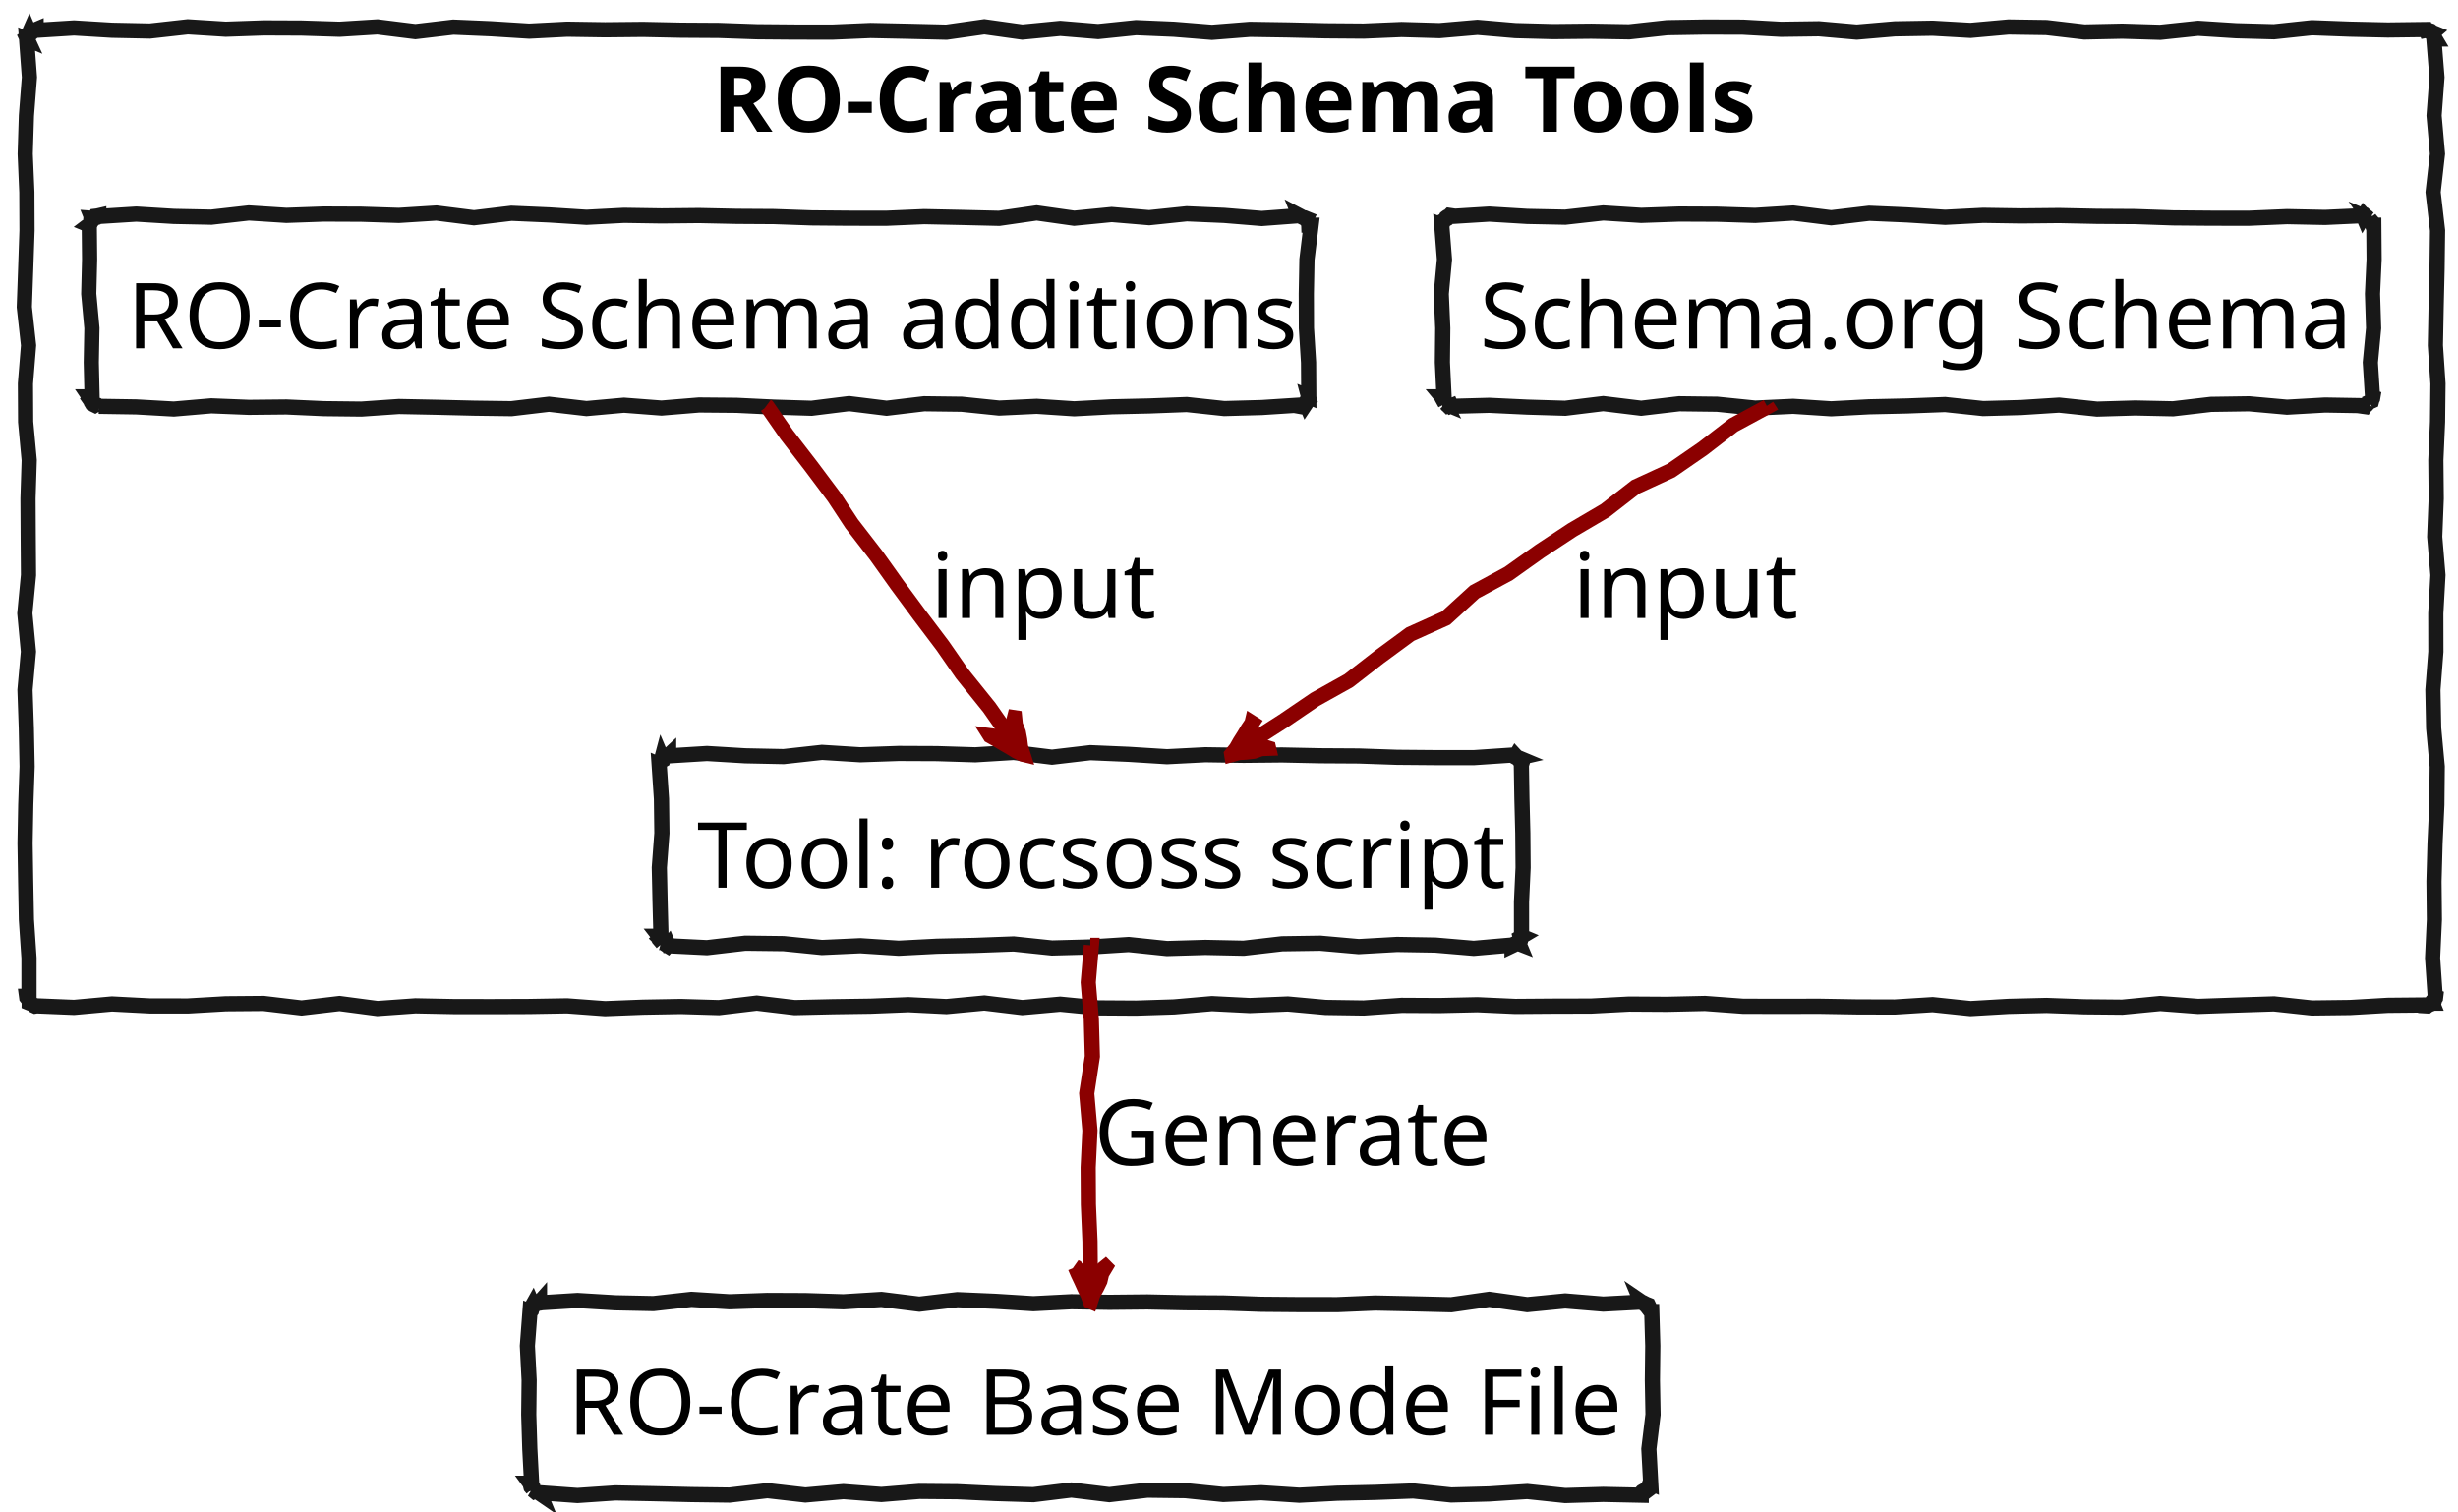
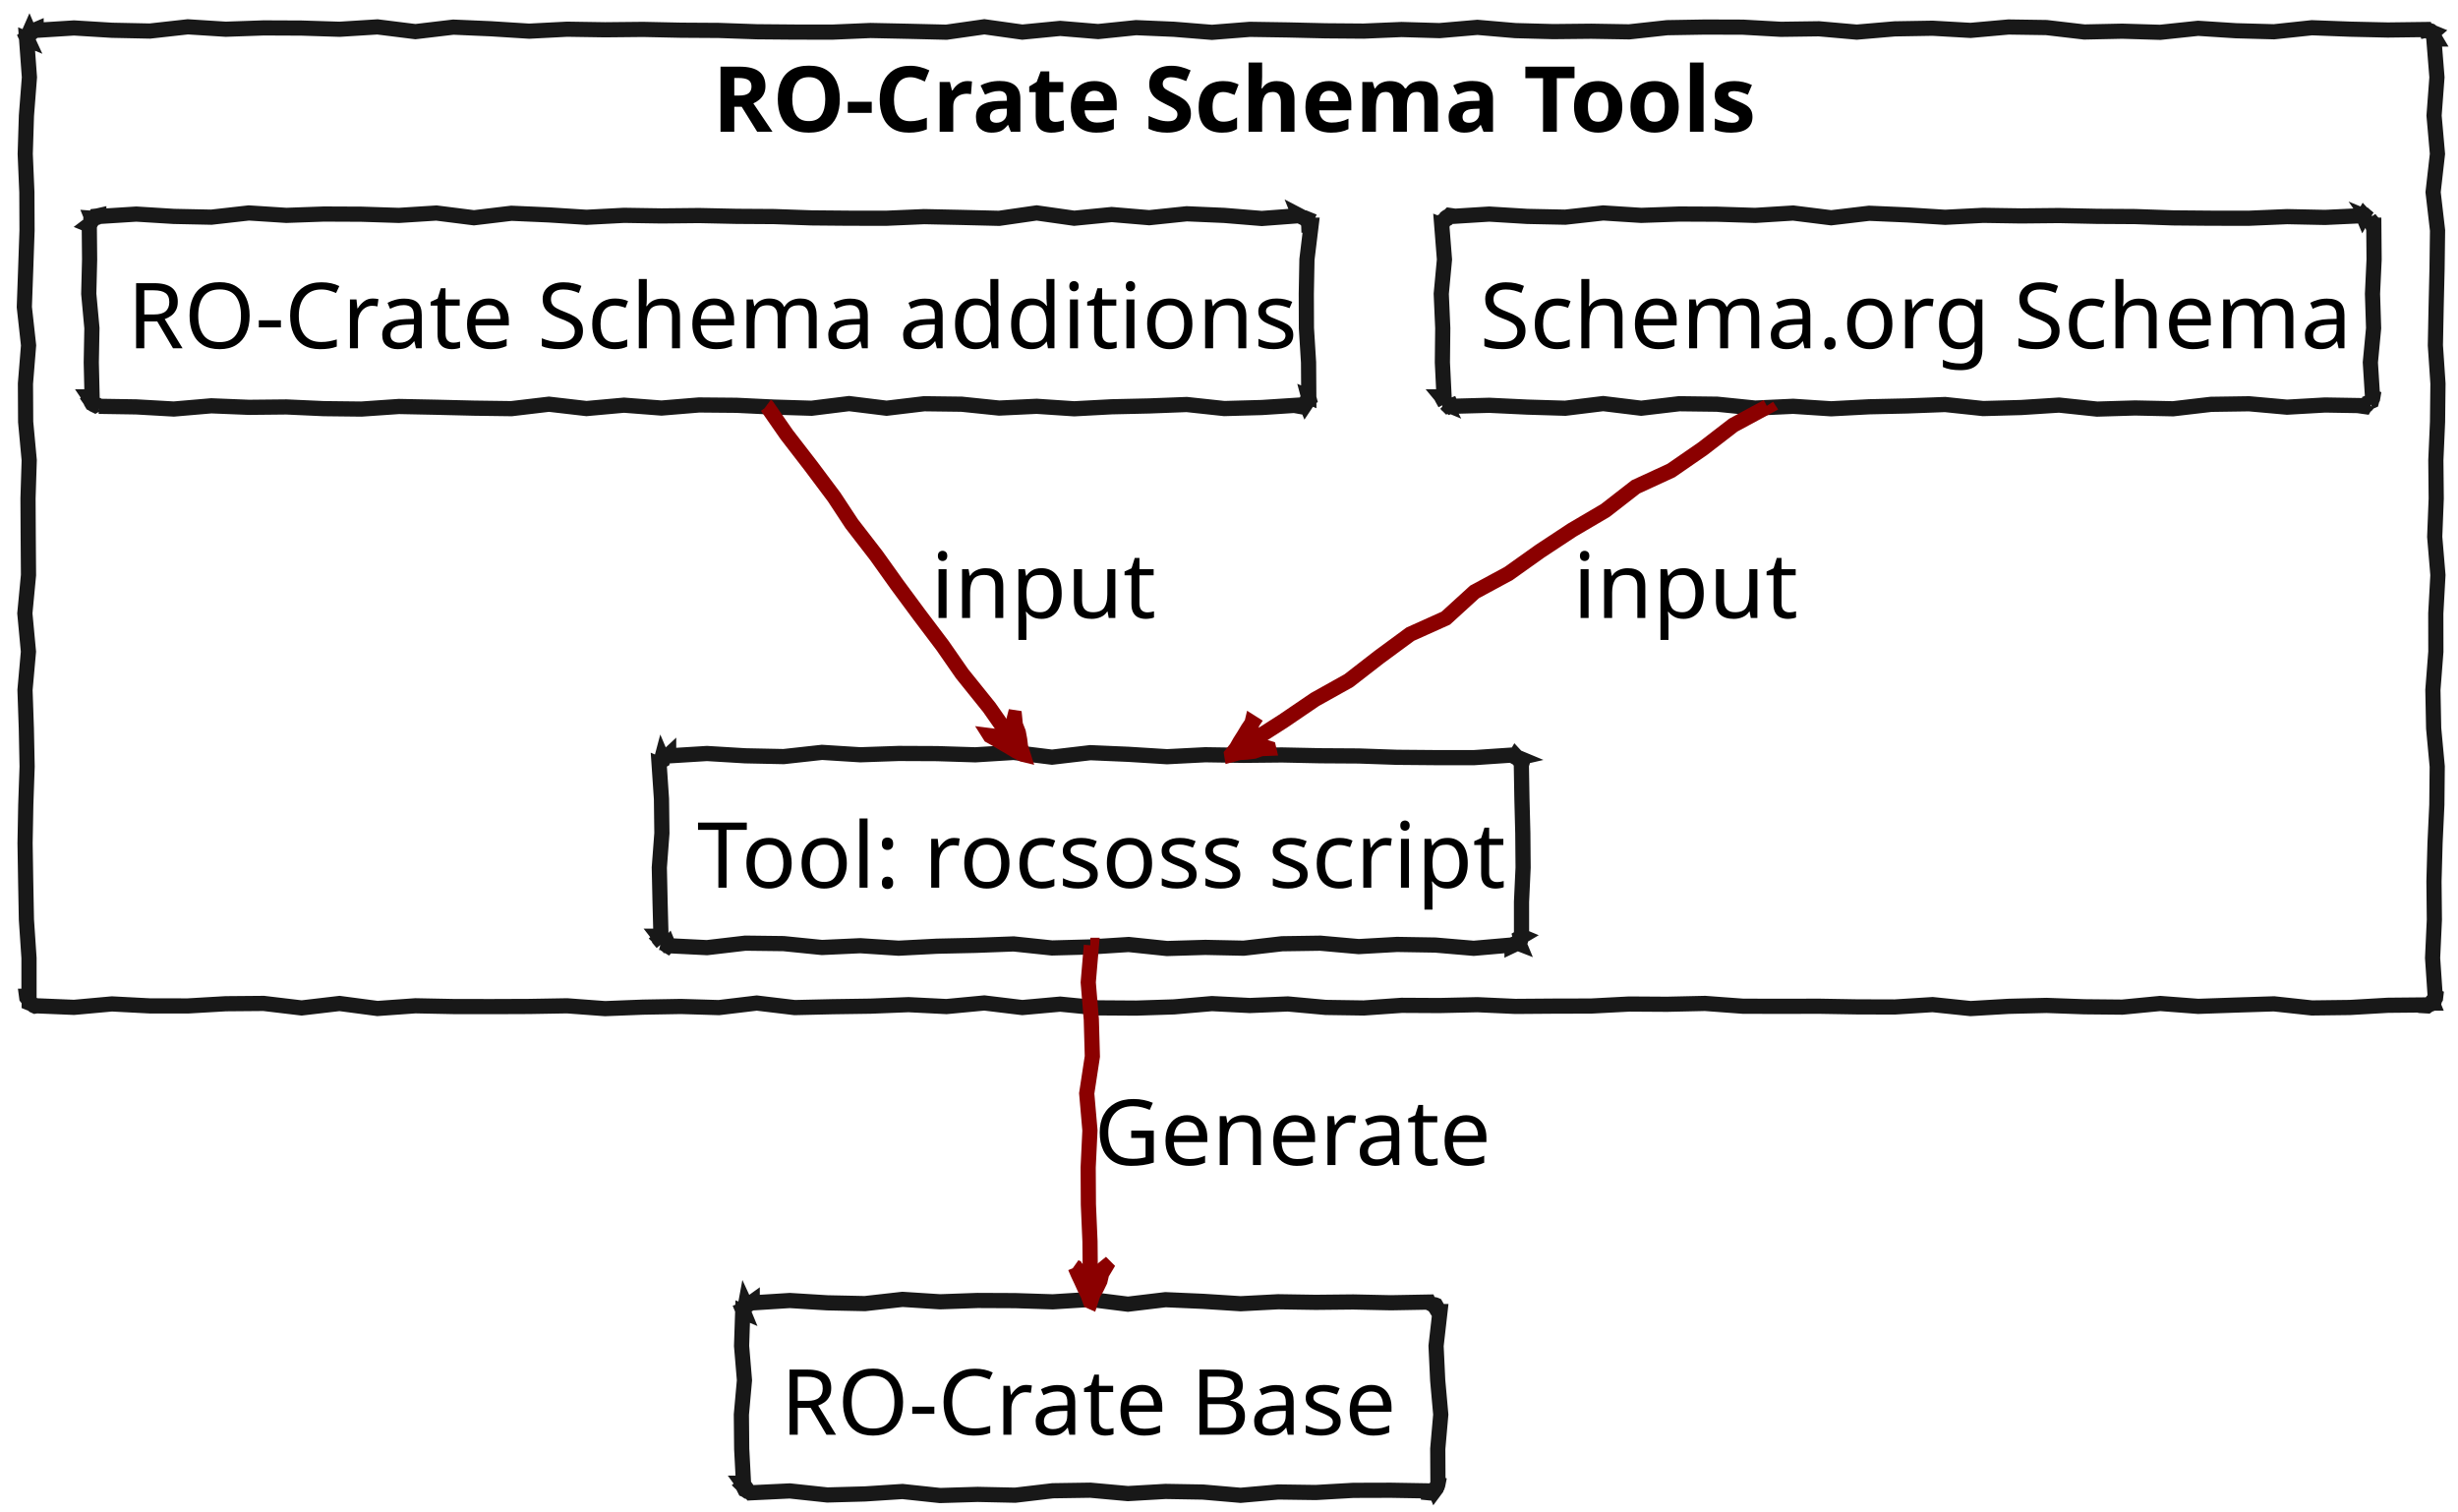
<svg xmlns="http://www.w3.org/2000/svg" contentStyleType="text/css" height="398px" preserveAspectRatio="none" style="width:647px;height:398px;background:#FFFFFF;" version="1.1" viewBox="0 0 647 398" width="647px" zoomAndPan="magnify">
  <defs />
  <g>
    <g id="cluster_tools">
      <polygon fill="none" points="9.5,7.773,9.5,7.984,19.484,7.359,29.468,7.967,39.452,8.173,49.437,7.06,59.421,7.696,69.405,7.347,79.389,7.39,89.373,7.705,99.357,7.082,109.341,8.327,119.325,7.143,129.31,7.576,139.294,8.205,149.278,7.688,159.262,7.842,169.246,7.742,179.23,7.952,189.214,8.013,199.198,8.359,209.183,8.444,219.167,8.453,229.151,8.028,239.135,8.237,249.119,8.476,259.103,7.052,269.087,8.452,279.071,7.477,289.056,8.307,299.04,7.278,309.024,7.705,319.008,8.515,328.992,7.725,338.976,7.879,348.96,8.112,358.944,8.19,368.929,7.769,378.913,8.061,388.897,7.201,398.881,8.058,408.865,8.322,418.849,8.218,428.833,8.386,438.817,7.29,448.802,7.121,458.786,7.152,468.77,7.715,478.754,7.577,488.738,8.455,498.722,7.599,508.706,7.43,518.691,8.002,528.675,7.107,538.659,7.254,548.643,8.422,558.627,8.209,568.611,8.508,578.595,7.452,588.579,8.093,598.563,8.364,608.548,7.301,618.532,7.678,628.516,7.899,638.5,7.773,638.583,7.974,638.853,7.919,639.266,8.209,639.49,8.042,639.828,8.151,640.268,8.506,640.423,8.57,640.193,8.768,640.717,9.278,640.771,9.593,640.771,9.886,641,10.273,640.646,10.273,641.459,20.353,640.701,30.433,641.592,40.513,640.447,50.593,641.617,60.673,641.484,70.753,641.245,80.833,641.047,90.913,641.727,100.993,641.614,111.073,641.169,121.153,641.268,131.233,640.87,141.313,641.716,151.393,641.155,161.473,641.173,171.553,640.392,181.633,640.595,191.713,641.531,201.793,641.43,211.873,640.957,221.953,640.678,232.033,640.781,242.113,640.314,252.193,641,262.273,641.128,262.326,641.081,262.721,640.869,263.048,640.775,263.423,640.372,263.67,640.268,264.041,640.279,264.068,639.865,264.068,639.597,264.422,639.239,264.557,638.924,264.797,638.5,264.773,638.5,264.544,628.516,264.639,618.532,265.217,608.548,265.341,598.563,264.261,588.579,264.58,578.595,264.923,568.611,264.163,558.627,265.127,548.643,265.031,538.659,264.673,528.675,264.916,518.691,265.502,508.706,264.461,498.722,265.088,488.738,265.059,478.754,264.889,468.77,264.914,458.786,264.887,448.802,264.149,438.817,264.373,428.833,264.312,418.849,264.837,408.865,264.862,398.881,264.935,388.897,264.483,378.913,264.706,368.929,264.653,358.944,265.35,348.96,265.2,338.976,264.288,328.992,264.7,319.008,264.196,309.024,265.062,299.04,265.382,289.056,265.318,279.071,264.338,269.087,265.237,259.103,264.031,249.119,264.974,239.135,264.474,229.151,264.87,219.167,265.014,209.183,265.245,199.198,264.053,189.214,265.249,179.23,264.952,169.246,265.129,159.262,265.521,149.278,264.779,139.294,264.949,129.31,264.987,119.325,264.971,109.341,264.773,99.357,265.484,89.373,264.164,79.389,265.339,69.405,264.149,59.421,264.233,49.437,264.813,39.452,264.802,29.468,264.281,19.484,265.187,9.5,264.773,9.514,264.807,9.239,264.851,8.878,264.686,8.382,264.196,8.035,264.065,7.732,264.041,7.692,264.025,7.695,263.733,7.563,263.385,7.386,263.019,7.041,262.583,7,262.273,7.636,262.273,7.634,252.193,6.953,242.113,6.761,232.033,6.599,221.953,6.785,211.873,7.137,201.793,6.932,191.713,6.582,181.633,7.487,171.553,6.541,161.473,7.502,151.393,7.427,141.313,7.372,131.233,7.692,121.153,6.754,111.073,6.699,100.993,7.519,90.913,6.403,80.833,6.766,70.753,7.115,60.673,7.069,50.593,6.641,40.513,6.957,30.433,7.745,20.353,7,10.273,7.2,10.356,6.963,9.844,7.317,9.576,7.281,9.147,7.578,8.856,7.732,8.506,7.77,8.596,8.139,8.489,8.354,8.008,8.844,8.19,9.148,7.923,9.5,7.773" style="stroke:#181818;stroke-width:4.0;" />
      <text fill="#000000" font-family="Chalkduster" font-size="24" font-weight="bold" lengthAdjust="spacing" textLength="273" x="187.5" y="34.688">RO-Crate Schema Tools</text>
    </g>
    <g id="elem_sos">
      <polygon fill="none" points="382,56.773,382,56.984,392,56.359,402,56.967,412,57.173,422,56.06,432,56.696,442,56.347,452,56.39,462,56.705,472,56.082,482,57.327,492,56.143,502,56.576,512,57.205,522,56.688,532,56.842,542,56.742,552,56.952,562,57.013,572,57.359,582,57.444,592,57.453,602,57.028,612,57.237,622,56.773,622.09,56.99,622.262,56.698,622.794,57.275,623.023,57.121,623.482,57.524,623.768,57.506,623.615,57.443,623.893,57.85,624.289,58.307,624.192,58.56,624.386,58.933,624.5,59.273,624.839,59.273,624.916,68.311,624.496,77.348,624.787,86.386,623.928,95.423,624.5,104.461,624.588,104.497,624.522,104.884,624.344,105.225,624.249,105.6,623.765,105.814,623.768,106.229,623.685,106.028,623.335,106.184,623.053,106.504,622.682,106.608,622.441,107.024,622,106.961,622,106.786,612,106.618,602,107.189,592,106.294,582,106.442,572,107.61,562,107.397,552,107.695,542,106.639,532,107.28,522,107.551,512,106.489,502,106.865,492,107.087,482,107.613,472,106.957,462,107.424,452,106.407,442,106.284,432,107.465,422,106.244,412,107.47,402,107.168,392,106.693,382,106.961,381.955,106.852,381.705,106.956,381.255,106.576,381.015,106.704,380.515,106.205,380.232,106.229,380.422,106.308,380.235,105.937,380.015,105.553,379.807,105.174,379.87,104.907,379.5,104.461,380.114,104.461,379.669,95.423,379.768,86.386,379.37,77.348,380.216,68.311,379.5,59.273,379.548,59.293,379.7,58.942,379.606,58.489,379.815,58.161,380.249,57.927,380.232,57.506,380.287,57.638,380.58,57.346,380.898,57.114,381.265,56.999,381.559,56.709,382,56.773" style="stroke:#181818;stroke-width:4.0;" />
      <text fill="#000000" font-family="Chalkduster" font-size="24" lengthAdjust="spacing" textLength="225" x="389.5" y="91.688">Schema.org Schema</text>
    </g>
    <g id="elem_roc">
      <polygon fill="none" points="26,56.773,26,56.984,35.875,56.359,45.75,56.967,55.625,57.173,65.5,56.06,75.375,56.696,85.25,56.347,95.125,56.39,105,56.705,114.875,56.082,124.75,57.327,134.625,56.143,144.5,56.576,154.375,57.205,164.25,56.688,174.125,56.842,184,56.742,193.875,56.952,203.75,57.013,213.625,57.359,223.5,57.444,233.375,57.453,243.25,57.028,253.125,57.237,263,57.476,272.875,56.052,282.75,57.452,292.625,56.477,302.5,57.307,312.375,56.278,322.25,56.705,332.125,57.515,342,56.773,341.994,56.758,342.367,56.952,342.75,57.171,343.114,57.341,343.414,57.358,343.768,57.506,343.856,57.542,343.738,57.786,344.148,58.249,344.376,58.636,344.49,58.977,344.5,59.273,345.113,59.273,344.017,68.311,343.848,77.348,343.879,86.386,344.441,95.423,344.5,104.461,344.44,104.436,344.563,104.901,344.153,105.146,343.955,105.478,343.985,105.904,343.768,106.229,343.683,106.023,343.348,106.215,343.143,106.721,342.763,106.802,342.447,107.041,342,106.961,342,106.639,332.125,107.28,322.25,107.551,312.375,106.489,302.5,106.865,292.625,107.087,282.75,107.613,272.875,106.957,263,107.424,253.125,106.407,243.25,106.284,233.375,107.465,223.5,106.244,213.625,107.47,203.75,107.168,193.875,106.693,184,106.607,174.125,107.42,164.25,106.662,154.375,107.553,144.5,106.408,134.625,107.578,124.75,107.445,114.875,107.206,105,107.008,95.125,107.688,85.25,107.575,75.375,107.13,65.5,107.229,55.625,106.831,45.75,107.677,35.875,107.116,26,106.961,26.022,107.014,25.569,106.627,25.241,106.543,25.007,106.685,24.641,106.507,24.232,106.229,24.219,106.223,23.987,105.834,23.872,105.494,23.582,105.081,23.774,104.867,23.5,104.461,24.24,104.461,24.026,95.423,24.195,86.386,23.363,77.348,23.587,68.311,23.5,59.273,23.381,59.224,23.734,58.956,23.869,58.598,24.11,58.283,24.015,57.83,24.232,57.506,24.215,57.464,24.642,57.496,25.012,57.388,25.227,56.908,25.622,56.86,26,56.773" style="stroke:#181818;stroke-width:4.0;" />
      <text fill="#000000" font-family="Chalkduster" font-size="24" lengthAdjust="spacing" textLength="301" x="33.5" y="91.688">RO-Crate Schema additions</text>
    </g>
    <g id="elem_rocsoss">
      <polygon fill="none" points="176,198.773,176,198.984,186.091,198.359,196.182,198.967,206.273,199.173,216.364,198.06,226.454,198.696,236.546,198.347,246.636,198.39,256.727,198.705,266.818,198.082,276.909,199.327,287,198.143,297.091,198.576,307.182,199.205,317.273,198.688,327.364,198.842,337.454,198.742,347.546,198.952,357.636,199.013,367.727,199.359,377.818,199.445,387.909,199.453,398,198.773,398.033,198.852,398.413,199.063,398.797,199.283,398.969,198.991,399.501,199.568,399.768,199.506,399.676,199.468,400.079,199.927,399.908,200.15,400.186,200.558,400.582,201.014,400.5,201.273,400.451,201.273,400.605,210.311,400.839,219.348,400.916,228.386,400.496,237.423,400.5,246.461,400.589,246.498,400.177,246.742,400.295,247.204,400.229,247.591,400.051,247.932,399.768,248.229,399.846,248.417,399.353,248.226,398.978,248.321,398.628,248.477,398.346,248.796,398,248.961,398,248.764,387.909,249.642,377.818,248.786,367.727,248.618,357.636,249.189,347.546,248.294,337.454,248.442,327.364,249.61,317.273,249.397,307.182,249.695,297.091,248.639,287,249.28,276.909,249.551,266.818,248.488,256.727,248.865,246.636,249.087,236.546,249.613,226.454,248.957,216.364,249.423,206.273,248.407,196.182,248.284,186.091,249.465,176,248.961,175.909,248.74,175.711,248.971,175.319,248.732,174.905,248.439,174.541,248.266,174.232,248.229,174.374,248.287,173.994,247.837,174.122,247.597,173.623,247.097,173.837,246.893,173.5,246.461,173.984,246.461,173.745,237.423,173.547,228.386,174.227,219.348,174.114,210.311,173.5,201.273,173.552,201.295,173.729,200.954,173.753,200.55,174.16,200.304,174.133,199.879,174.232,199.506,174.254,199.559,174.508,199.172,174.888,199.088,175.361,199.23,175.701,199.052,176,198.773" style="stroke:#181818;stroke-width:4.0;" />
      <text fill="#000000" font-family="Chalkduster" font-size="24" lengthAdjust="spacing" textLength="207" x="183.5" y="233.688">Tool: rocsoss script</text>
    </g>
    <g id="elem_rop">
-       <polygon fill="none" points="142,342.773,142,342.984,152,342.359,162,342.967,172,343.173,182,342.06,192,342.696,202,342.347,212,342.39,222,342.705,232,342.082,242,343.327,252,342.143,262,342.576,272,343.205,282,342.688,292,342.842,302,342.741,312,342.952,322,343.013,332,343.359,342,343.445,352,343.453,362,343.028,372,343.237,382,343.476,392,342.052,402,343.452,412,342.477,422,343.307,432,342.773,431.937,342.621,432.345,342.899,432.802,343.295,433.054,343.198,433.428,343.392,433.768,343.506,433.872,343.549,434.042,343.912,434.06,344.212,434.296,344.603,434.177,344.847,434.5,345.273,434.784,345.273,435.048,354.311,434.945,363.348,435.113,372.386,434.017,381.423,434.5,390.461,434.299,390.378,434.162,390.735,434.189,391.161,434,391.497,434.124,391.962,433.768,392.229,433.745,392.175,433.37,392.269,433.09,392.592,432.622,392.463,432.287,392.655,432,392.961,432,393.61,422,393.397,412,393.695,402,392.639,392,393.28,382,393.551,372,392.488,362,392.865,352,393.087,342,393.613,332,392.957,322,393.423,312,392.407,302,392.284,292,393.465,282,392.244,272,393.47,262,393.168,252,392.693,242,392.607,232,393.42,222,392.662,212,393.553,202,392.408,192,393.578,182,393.445,172,393.206,162,393.008,152,393.688,142,392.961,142.078,393.15,141.668,392.867,141.327,392.751,140.923,392.481,140.677,392.596,140.232,392.229,140.28,392.248,140.139,391.897,139.752,391.444,139.668,391.116,139.81,390.882,139.5,390.461,139.93,390.461,139.457,381.423,139.178,372.386,139.281,363.348,138.814,354.311,139.5,345.273,139.628,345.326,139.874,345.014,139.955,344.634,140.153,344.301,140.044,343.842,140.232,343.506,140.243,343.533,140.536,343.24,140.976,343.3,141.324,343.142,141.717,343.09,142,342.773" style="stroke:#181818;stroke-width:4.0;" />
-       <text fill="#000000" font-family="Chalkduster" font-size="24" lengthAdjust="spacing" textLength="275" x="149.5" y="377.688">RO-Crate Base Mode File</text>
+       <polygon fill="none" points="198,342.773,198,342.984,207.889,342.359,217.778,342.967,227.667,343.173,237.556,342.06,247.444,342.696,257.333,342.347,267.222,342.39,277.111,342.705,287,342.082,296.889,343.327,306.778,342.143,316.667,342.576,326.556,343.205,336.444,342.688,346.333,342.842,356.222,342.741,366.111,342.952,376,342.773,376.031,342.847,376.428,343.1,376.793,343.273,377.147,343.422,377.447,343.438,377.768,343.506,377.911,343.565,378.13,343.949,377.839,344.121,378.416,344.653,378.262,344.882,378.5,345.273,379.034,345.273,378.005,354.311,378.432,363.348,379.242,372.386,378.451,381.423,378.5,390.461,378.532,390.474,378.458,390.858,378.335,391.221,378.06,391.521,378.003,391.912,377.768,392.229,377.695,392.052,377.45,392.463,377.131,392.69,376.764,392.805,376.432,393.003,376,392.961,376,392.478,366.111,392.309,356.222,392.339,346.333,392.902,336.444,392.764,326.556,393.642,316.667,392.786,306.778,392.618,296.889,393.189,287,392.294,277.111,392.442,267.222,393.61,257.333,393.397,247.444,393.695,237.556,392.639,227.667,393.28,217.778,393.551,207.889,392.488,198,392.961,197.988,392.931,197.662,392.853,197.376,392.869,196.939,392.52,196.645,392.518,196.232,392.229,196.062,392.158,195.877,391.789,196.094,391.586,195.572,391.077,195.803,390.879,195.5,390.461,195.707,390.461,195.232,381.423,195.146,372.386,195.959,363.348,195.201,354.311,195.5,345.273,195.682,345.349,195.476,344.849,195.983,344.645,196.089,344.275,196.161,343.89,196.232,343.506,196.238,343.52,196.679,343.583,197.018,343.402,197.315,343.118,197.681,343.002,198,342.773" style="stroke:#181818;stroke-width:4.0;" />
+       <text fill="#000000" font-family="Chalkduster" font-size="24" lengthAdjust="spacing" textLength="163" x="205.5" y="377.688">RO-Crate Base</text>
    </g>
    <g id="link_sos_rocsoss">
      <path d="M465.04,106.843 L465.193,107.078 L456.25,111.908 L448.204,118.114 L439.866,123.872 L430.568,128.155 L422.542,134.393 L413.8,139.53 L405.343,145.106 L397.084,150.985 L388.143,155.816 L380.56,162.735 L371.211,166.939 L363.037,172.95 L355.007,179.18 L346.142,184.129 L337.766,189.828 L329.228,195.28 " fill="none" style="stroke:#8B0000;stroke-width:4.0;" />
      <polygon fill="#8B0000" points="324.2,198.553,324.211,198.623,326.123,198.105,328.1,197.994,330.056,197.75,331.942,197.072,333.925,196.995,333.919,196.969,332.788,196.622,331.684,196.402,330.599,196.271,329.449,195.834,328.39,195.825,328.571,195.863,328.418,194.675,328.793,193.598,329.233,192.534,329.298,191.392,329.56,190.291,329.579,190.303,328.479,191.937,327.466,193.628,326.411,195.292,325.436,197.007,324.2,198.553" style="stroke:#8B0000;stroke-width:4.0;" />
      <text fill="#000000" font-family="Chalkduster" font-size="24" lengthAdjust="spacing" textLength="54" x="414" y="162.688">input</text>
    </g>
    <g id="link_roc_rocsoss">
      <path d="M201.71,106.843 L201.936,107.01 L207.075,114.414 L213.538,122.792 L219.57,130.853 L224.185,137.871 L230.678,146.272 L236.114,153.894 L241.971,161.826 L248.12,169.973 L253.261,177.379 L260.408,186.26 L265.624,193.721 " fill="none" style="stroke:#8B0000;stroke-width:4.0;" />
      <polygon fill="#8B0000" points="269.18,198.553,269.248,198.569,268.623,196.6,268.398,194.719,268.043,192.81,267.258,190.807,267.068,188.934,267.042,188.93,266.757,190.031,266.601,191.151,266.535,192.286,266.159,193.373,266.217,194.526,266.245,194.709,265.067,194.148,263.97,194.12,262.883,194.158,261.738,193.817,260.624,193.675,260.636,193.695,262.33,194.641,264.076,195.678,265.797,196.671,267.566,197.747,269.18,198.553" style="stroke:#8B0000;stroke-width:4.0;" />
      <text fill="#000000" font-family="Chalkduster" font-size="24" lengthAdjust="spacing" textLength="54" x="245" y="162.688">input</text>
    </g>
    <g id="link_rocsoss_rop">
      <path d="M287,248.863 L287.28,248.863 L286.448,258.608 L287.258,268.352 L287.533,278.097 L286.049,287.841 L286.896,297.586 L286.431,307.33 L286.489,317.075 L286.909,326.819 L287,336.563 " fill="none" style="stroke:#8B0000;stroke-width:4.0;" />
      <polygon fill="#8B0000" points="287,342.563,287.064,342.592,287.674,340.707,288.659,338.99,289.522,337.217,289.983,335.267,291,333.563,290.982,333.545,290.099,334.263,289.31,335.073,288.584,335.947,287.637,336.601,287,337.563,287.13,337.694,286.051,336.615,285.353,335.917,284.702,335.265,283.78,334.343,283,333.563,283.021,333.573,283.79,335.359,284.654,337.188,285.473,338.996,286.378,340.843,287,342.563" style="stroke:#8B0000;stroke-width:4.0;" />
      <text fill="#000000" font-family="Chalkduster" font-size="24" lengthAdjust="spacing" textLength="100" x="288" y="306.688">Generate</text>
    </g>
  </g>
</svg>
